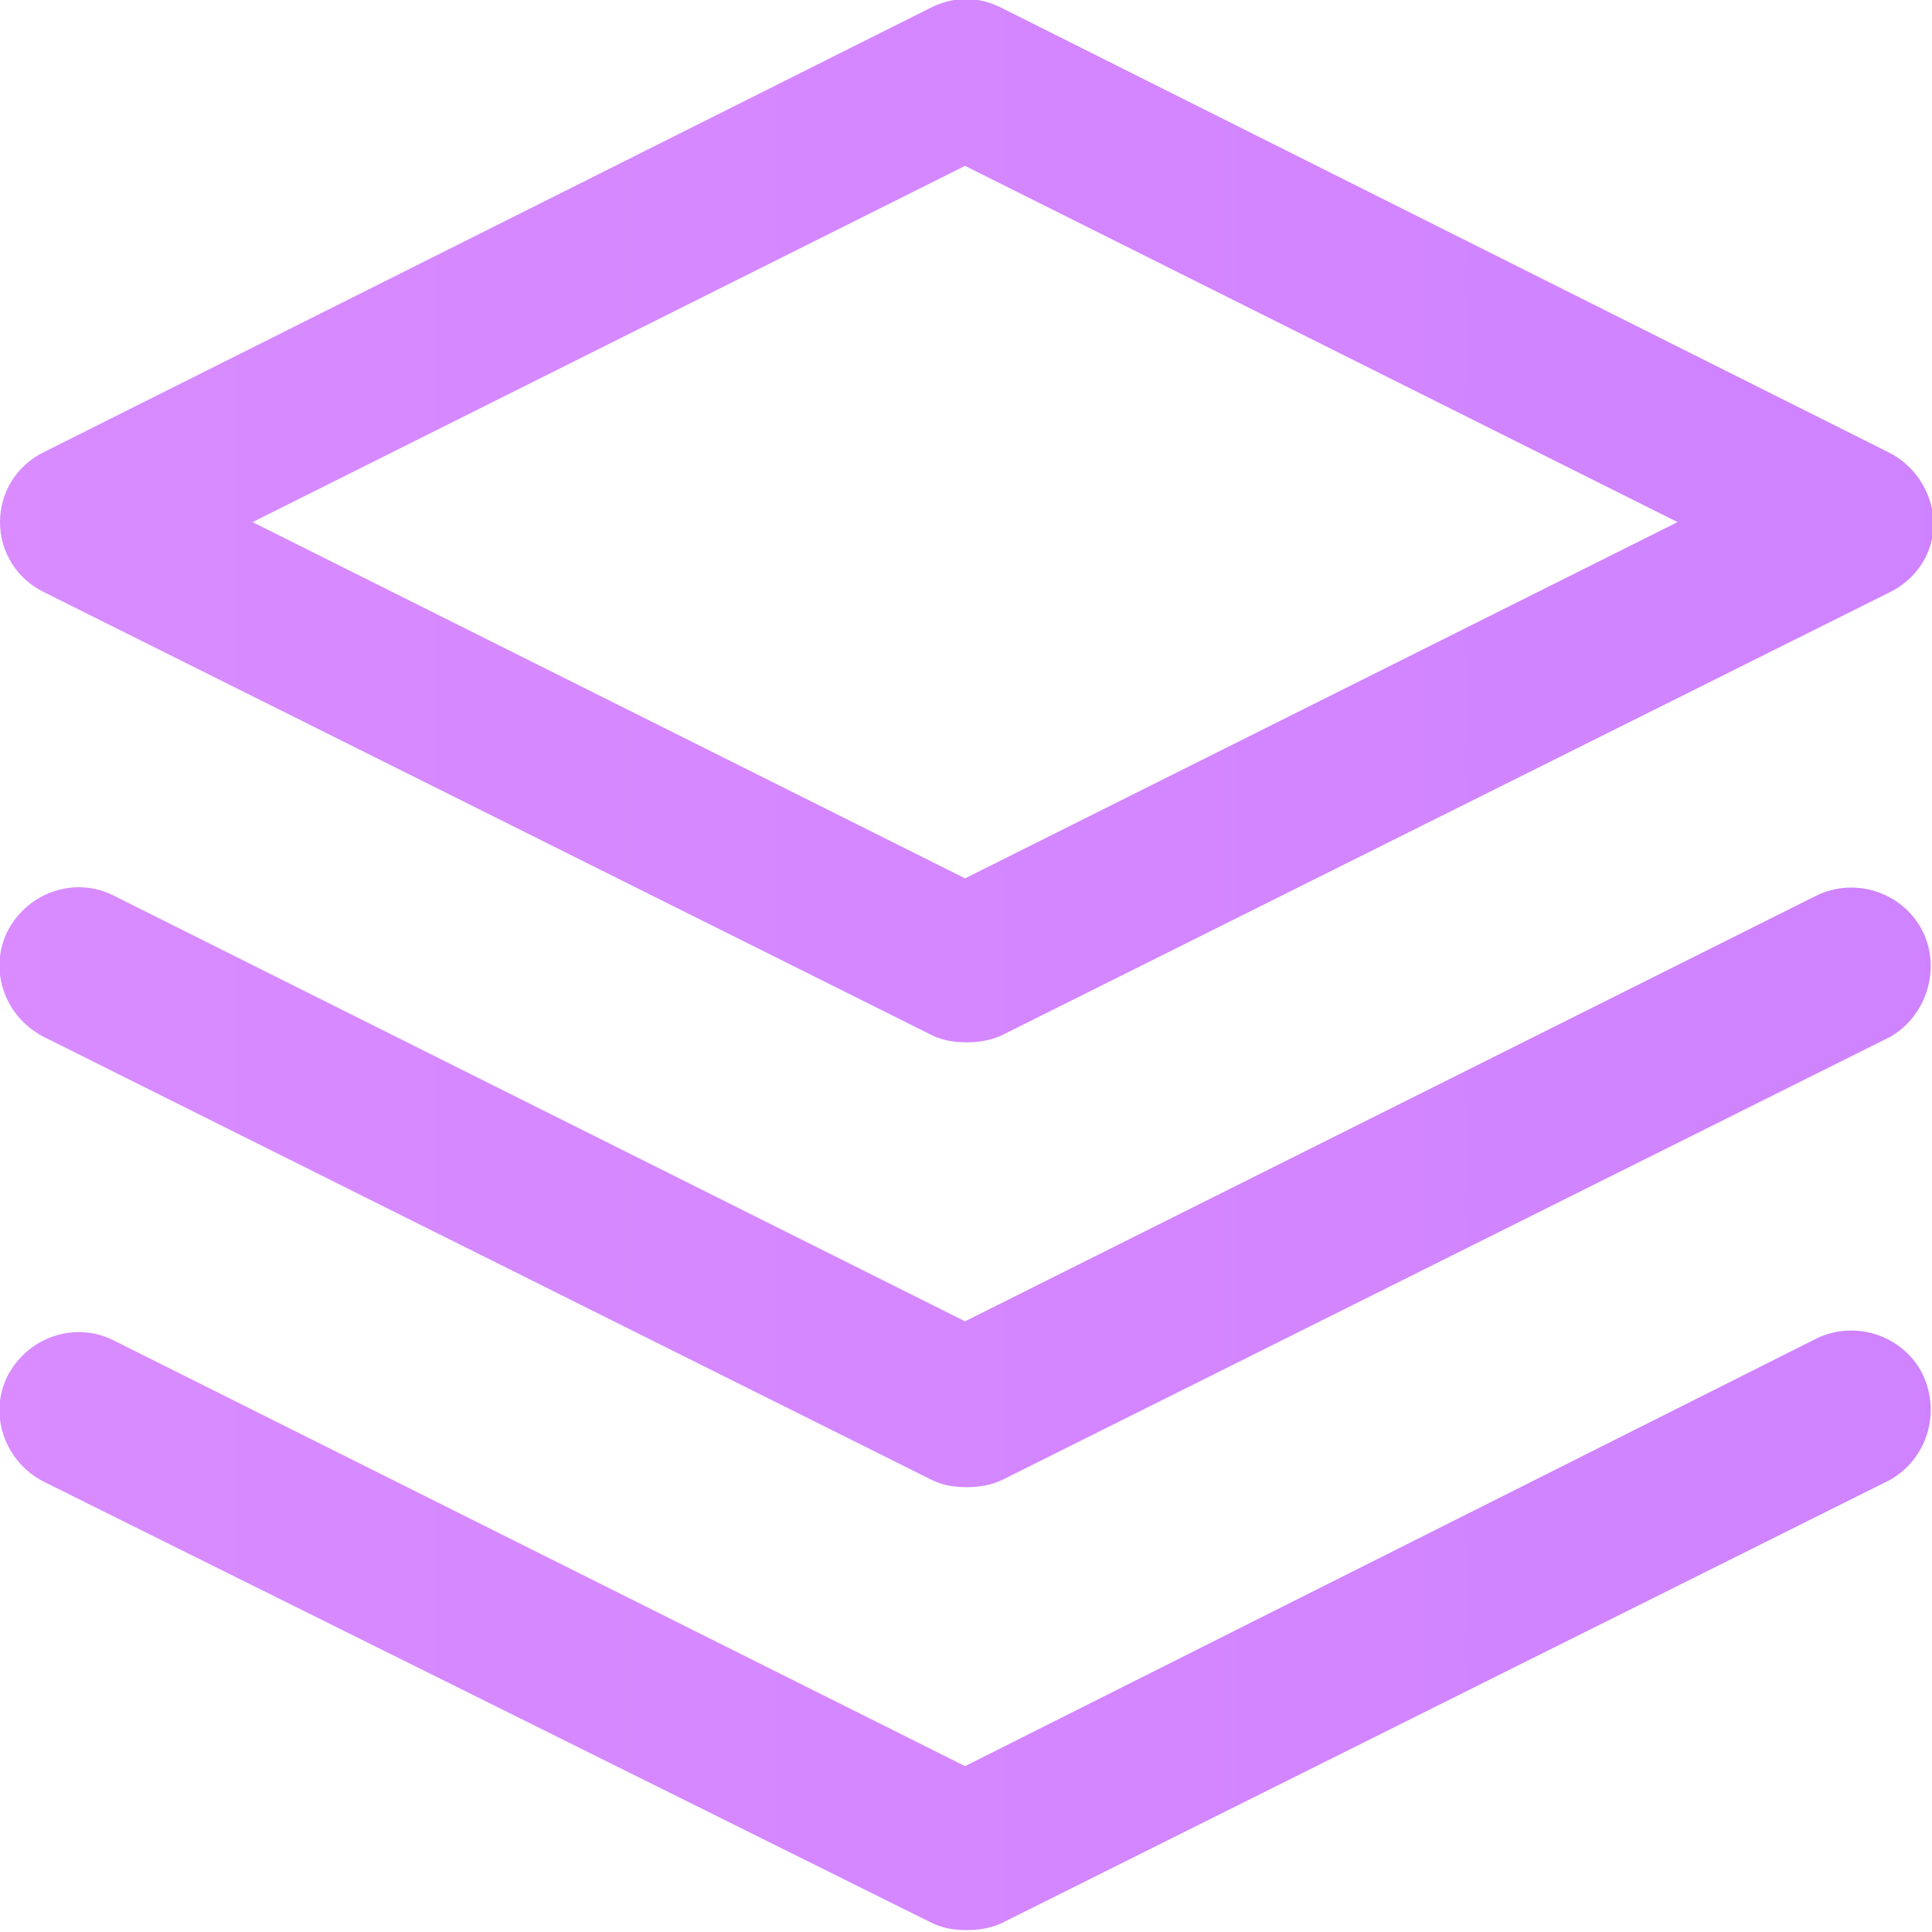
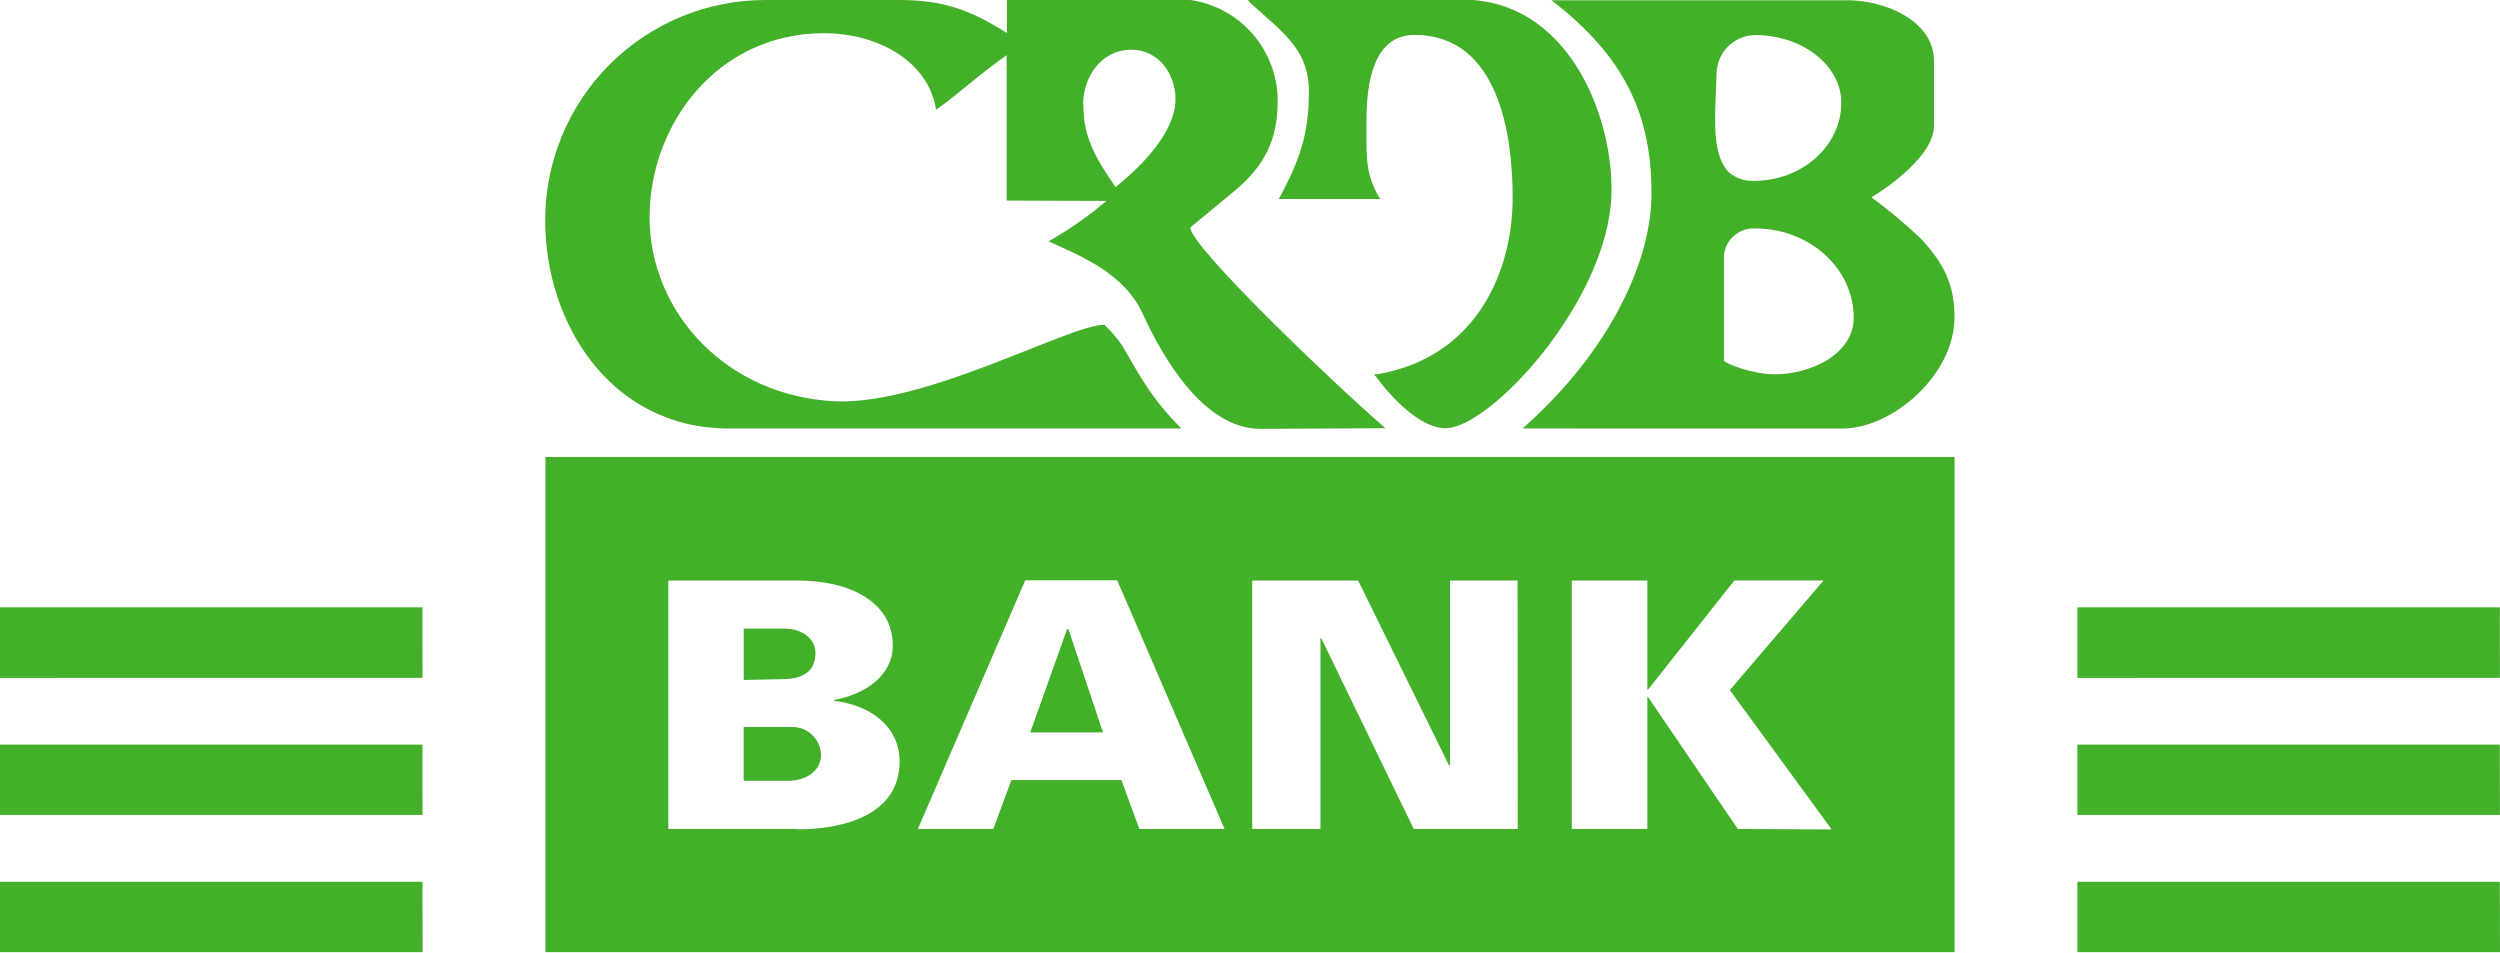
- <svg xmlns="http://www.w3.org/2000/svg" version="1.1" id="Layer_1" x="0px" y="0px" viewBox="0 0 102.5 102.5" style="enable-background:new 0 0 102.5 102.5;" xml:space="preserve">
-   <style type="text/css">
- 	.st0{fill:url(#SVGID_1_);}
- 	.st1{fill:url(#SVGID_2_);}
- 	.st2{fill:url(#SVGID_3_);}
- </style>
-   <g>
-     <g>
-       <linearGradient id="SVGID_1_" gradientUnits="userSpaceOnUse" x1="-14.647" y1="27.683" x2="656.557" y2="27.683">
-         <stop offset="1.502404e-03" style="stop-color:#DA8CFF" />
-         <stop offset="1" style="stop-color:#9A55FF" />
-       </linearGradient>
-       <path class="st0" d="M100.2,24L53.1,0.4c-1.2-0.6-2.5-0.6-3.7,0L2.3,24C0.9,24.7,0,26.1,0,27.7s0.9,3,2.3,3.7l47.1,23.5    c0.6,0.3,1.2,0.4,1.9,0.4c0.6,0,1.3-0.1,1.9-0.4l47.1-23.5c1.4-0.7,2.3-2.1,2.3-3.7C102.5,26.1,101.6,24.7,100.2,24z M51.2,46.6    L13.4,27.7L51.2,8.8l37.8,18.9L51.2,46.6z" />
-     </g>
-   </g>
-   <g>
-     <g>
-       <linearGradient id="SVGID_2_" gradientUnits="userSpaceOnUse" x1="-14.647" y1="86.542" x2="656.557" y2="86.542">
-         <stop offset="1.502404e-03" style="stop-color:#DA8CFF" />
-         <stop offset="1" style="stop-color:#9A55FF" />
-       </linearGradient>
-       <path class="st1" d="M102,72.9c-1-2-3.5-2.9-5.6-1.9L51.2,93.7L6,71.1c-2-1-4.5-0.2-5.6,1.9c-1,2-0.2,4.5,1.9,5.6L49.4,102    c0.6,0.3,1.2,0.4,1.9,0.4c0.6,0,1.3-0.1,1.9-0.4l47.1-23.5C102.2,77.4,103,75,102,72.9z" />
-     </g>
-   </g>
-   <g>
-     <g>
-       <linearGradient id="SVGID_3_" gradientUnits="userSpaceOnUse" x1="-14.647" y1="62.998" x2="656.557" y2="62.998">
-         <stop offset="1.502404e-03" style="stop-color:#DA8CFF" />
-         <stop offset="1" style="stop-color:#9A55FF" />
-       </linearGradient>
-       <path class="st2" d="M102,49.4c-1-2-3.5-2.9-5.6-1.9L51.2,70.1L6,47.5c-2-1-4.5-0.2-5.6,1.9c-1,2-0.2,4.5,1.9,5.6l47.1,23.5    c0.6,0.3,1.2,0.4,1.9,0.4c0.6,0,1.3-0.1,1.9-0.4l47.1-23.5C102.2,53.9,103,51.4,102,49.4z" />
-     </g>
-   </g>
+ <svg xmlns="http://www.w3.org/2000/svg" id="Layer_1" data-name="Layer 1" viewBox="0 0 340.79 129.79">
+   <defs>
+     <style>.cls-1{fill:#43b02a;}</style>
+   </defs>
+   <path class="cls-1" d="M234,10l-.11,2.87c-.17,4-.35,8.51,1.79,10.61a4.79,4.79,0,0,0,3.42,1.17C245.62,24.67,251,19.9,251,14c0-5.05-5.29-9.22-11.73-9.22A5.33,5.33,0,0,0,234,10M235,34.86v14.3c.2.42,3.93,1.86,6.87,1.86,5.23,0,10.82-2.89,10.82-7.71,0-6.7-6-12.17-13.44-12.17A4.05,4.05,0,0,0,235,34.86M207.54,58.41c11-9.64,17.37-21.77,17.58-31.51.15-11.34-3.79-19.3-13.63-26.86h40.85c5.64.24,11.3,3.31,11.29,8.23v8.88c0,4.73-8.52,9.75-8.52,9.75a69.73,69.73,0,0,1,6.78,5.67c3.15,3.43,4.54,6.27,4.54,10.68,0,7.86-8.46,15.16-15.28,15.17Z" />
+   <path class="cls-1" d="M187.53,51.33l-.22-.31.42,0c13.55-2.32,18.47-14,18.47-24.09,0-8.24-1.77-22.17-13.39-22.17-4.36,0-6.56,4-6.54,11.75l0,1.74c0,3.18-.08,5.53,1.69,8.59l.22.29H174.29l.19-.29c2.7-5.1,3.94-8.5,3.94-14.35,0-5.42-3-7.68-7.9-12L170.1,0l11.47,0c6.21,0,11.63,0,19.18,0,13.5,1,19.24,16.37,18.91,26.58-.48,14.48-16.51,31.79-22.6,31.79-4.48,0-9.33-6.81-9.53-7.08" />
+   <path class="cls-1" d="M147.68,14.23c0,4.55,1.65,7.28,4.38,11.27,1-.8,8.18-6.41,8.18-12,0-3.3-2.23-6.72-6-6.72-4.27,0-6.6,3.87-6.6,7.5m24.19,44.18c-7.65,0-13.21-9.47-16.05-15.67-2.56-5.58-8.45-7.88-12.84-9.89a52.29,52.29,0,0,0,7.88-5.51l-13.6-.05V7.52c-3.88,2.72-7.08,5.72-9.62,7.44-1-6.52-7.82-10.43-15.29-10.43-14.49,0-23.76,12.38-23.76,25.08,0,13,10.53,24.46,25.45,25.1,12.44.43,31.75-10.44,36.55-10.44a17.94,17.94,0,0,1,2.5,2.95c2.5,4.38,4.15,7.36,8,11.19H99.32c-16,0-25-14.28-25-28.31A30,30,0,0,1,104.39,0h18.17c6.11,0,9.82,1.41,14.7,4.51V0h25a13.9,13.9,0,0,1,11.91,13.7c0,5.41-1.76,9-6.29,12.66C165.7,28.2,162.25,31,162.25,31c.06,2.64,19.26,21,26.6,27.37Z" />
+   <polyline class="cls-1" points="340.78 92.4 283.18 92.41 283.18 82.79 340.77 82.79" />
+   <polyline class="cls-1" points="340.79 129.79 283.18 129.79 283.18 120.2 340.77 120.2" />
+   <polyline class="cls-1" points="340.78 111.09 283.18 111.09 283.18 101.5 340.77 101.5" />
+   <polyline class="cls-1" points="57.6 92.4 0 92.41 0 82.79 57.59 82.79" />
+   <polyline class="cls-1" points="57.61 129.79 0 129.79 0 120.2 57.59 120.2" />
+   <polyline class="cls-1" points="57.6 111.09 0 111.09 0 101.5 57.59 101.5" />
+   <path class="cls-1" d="M108.06,99.1h-6.69v7.34h6c2.63,0,4.55-1.44,4.55-3.52a3.9,3.9,0,0,0-3.83-3.82" />
+   <path class="cls-1" d="M111.16,89c0-1.94-1.8-3.28-4.21-3.31h-5.57v7l5.21-.11c2.78,0,4.57-1,4.57-3.55" />
+   <polygon class="cls-1" points="145.46 85.76 140.44 99.84 150.36 99.84 145.64 85.76 145.46 85.76" />
+   <path class="cls-1" d="M236.89,113,224.64,95h-.08V113h-10.3V79.14h10.3V94h.1l11.76-14.87h12.16L235.8,94.07l13.89,19Zm-30,0H192.72L180.11,87H180v26h-9.3V79.14h14.44l12.4,25.23.12-.09V79.14h9.21Zm-51.58,0-2.44-6.66h-15L135.41,113H125.12l14.64-33.9h12.53L166.93,113Zm-46.84,0H91.1V79.14h17.71c7,0,12.89,2.91,12.89,8.83,0,4.19-3.87,6.72-8,7.44v.12c4.92.6,8.92,3.45,8.93,8.27,0,9.83-13.79,9.24-14.12,9.24M74.35,129.79H266.44V62.29H74.35Z" />
</svg>
